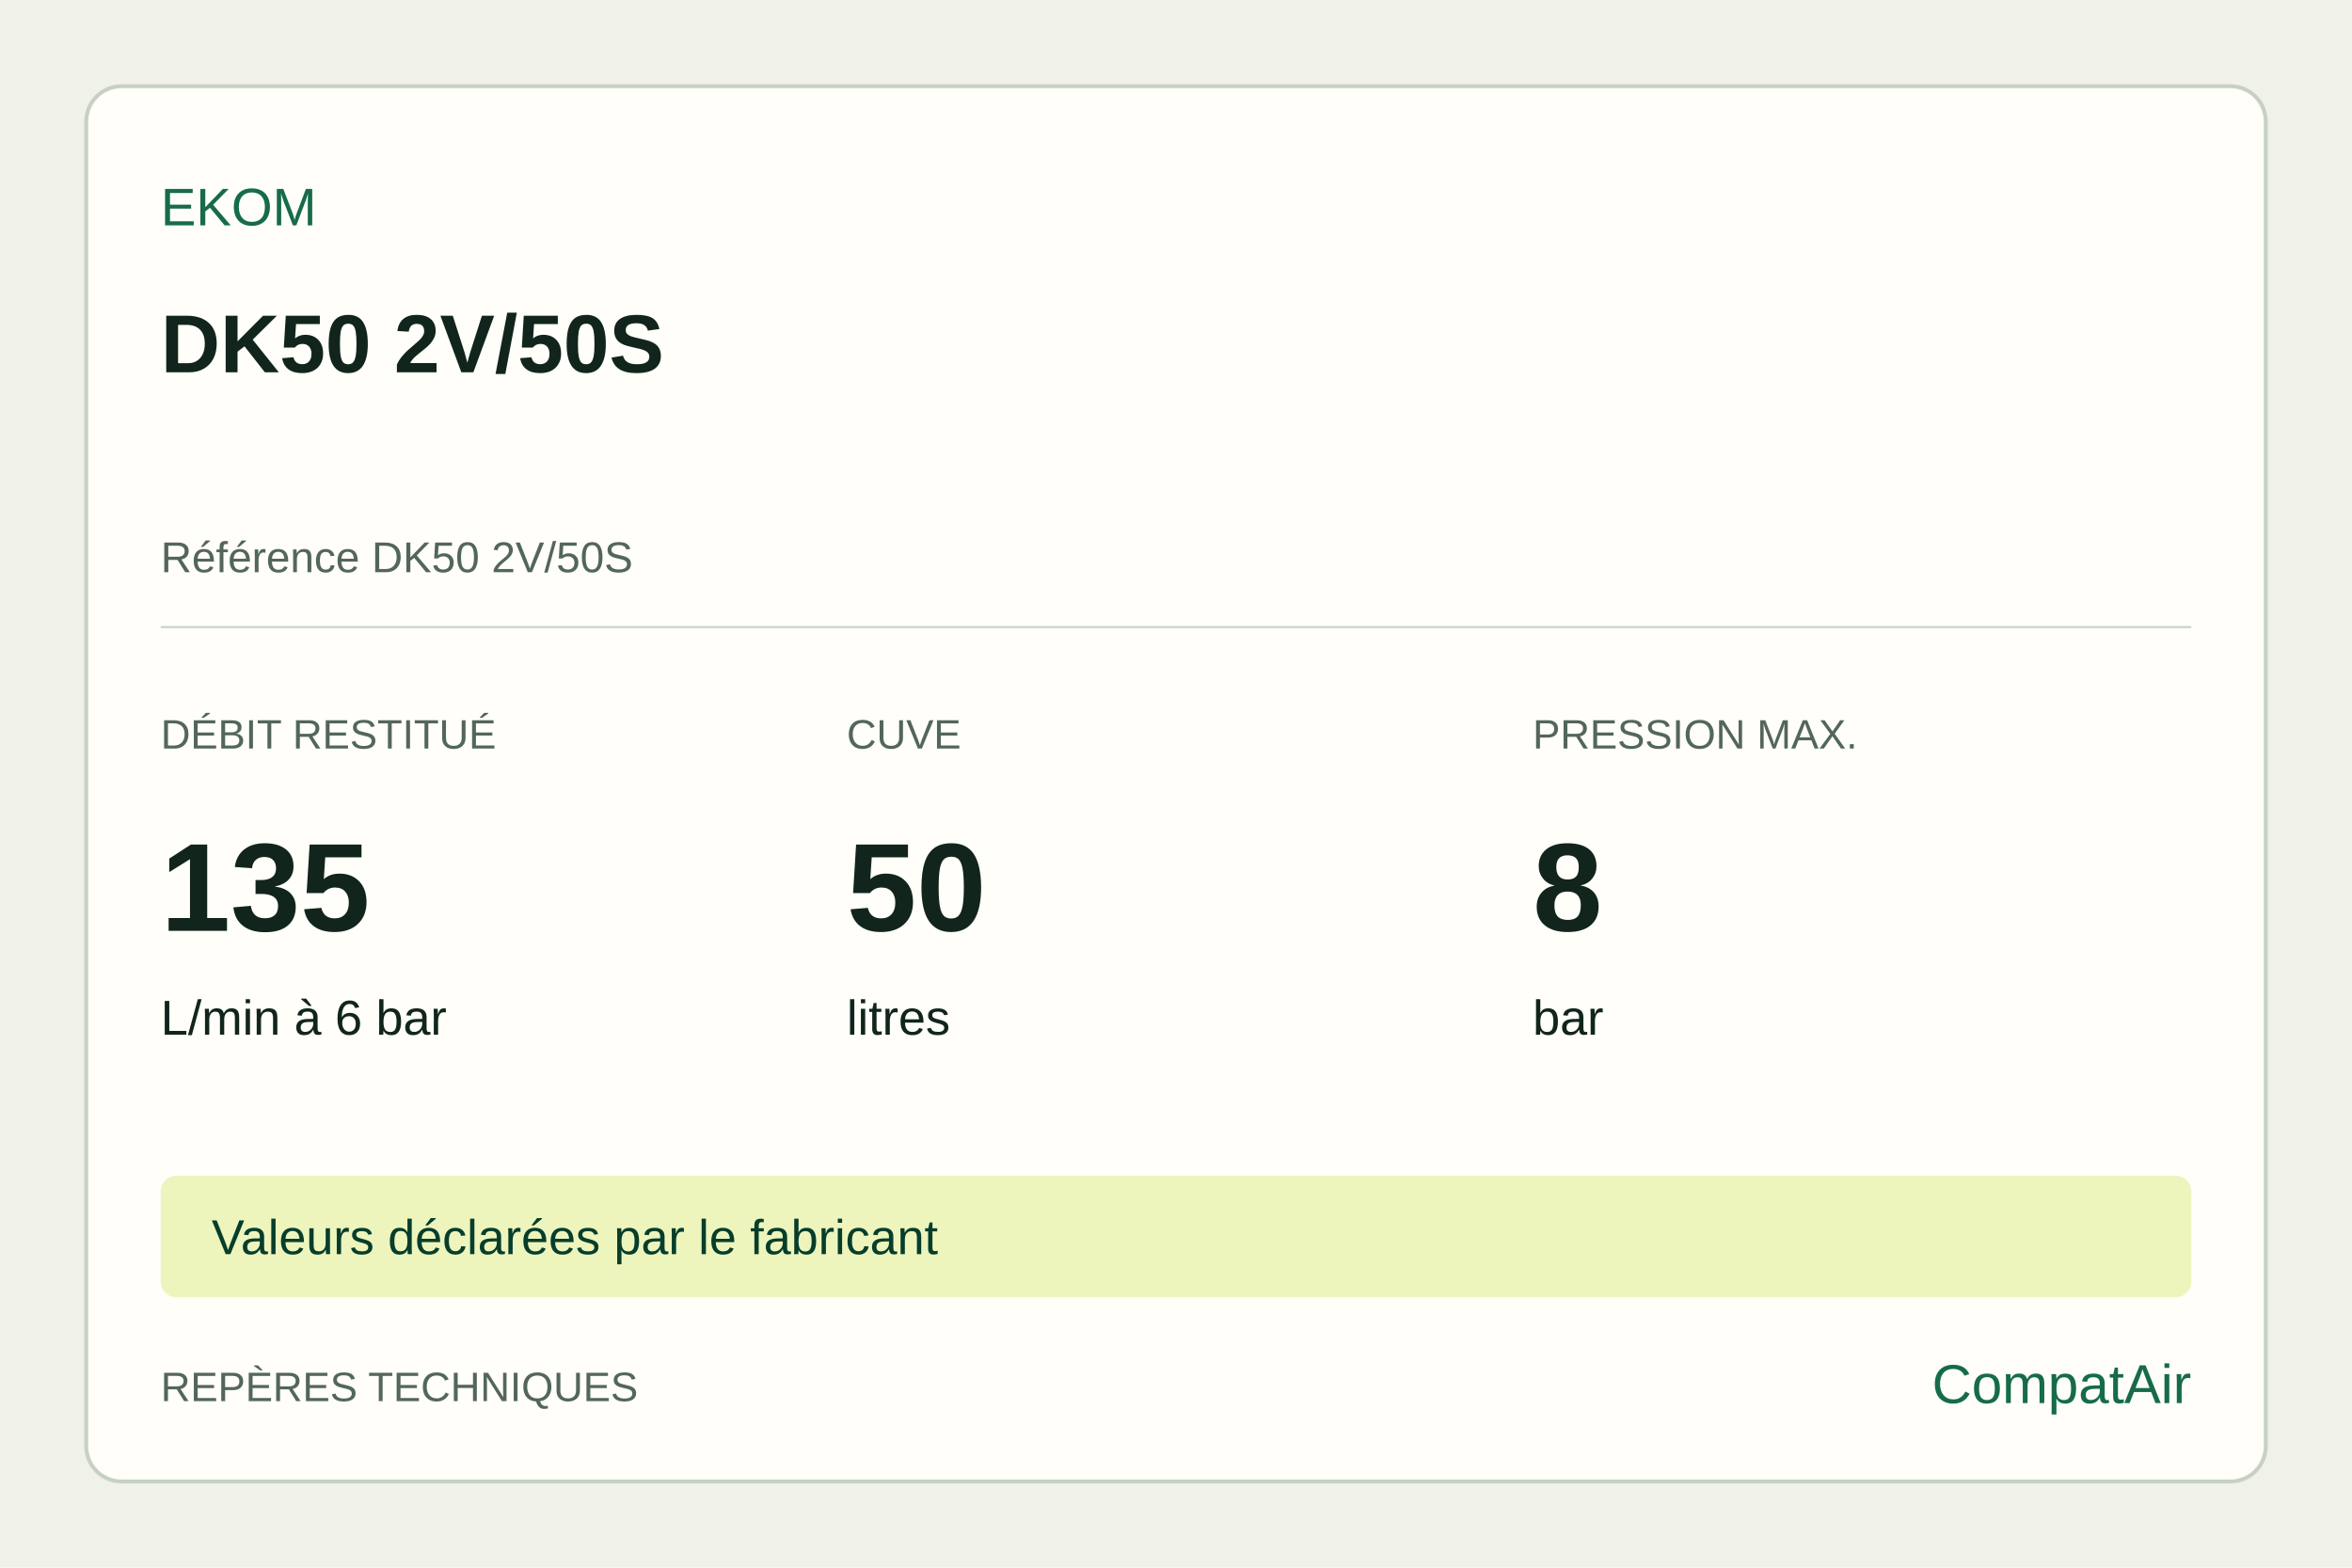
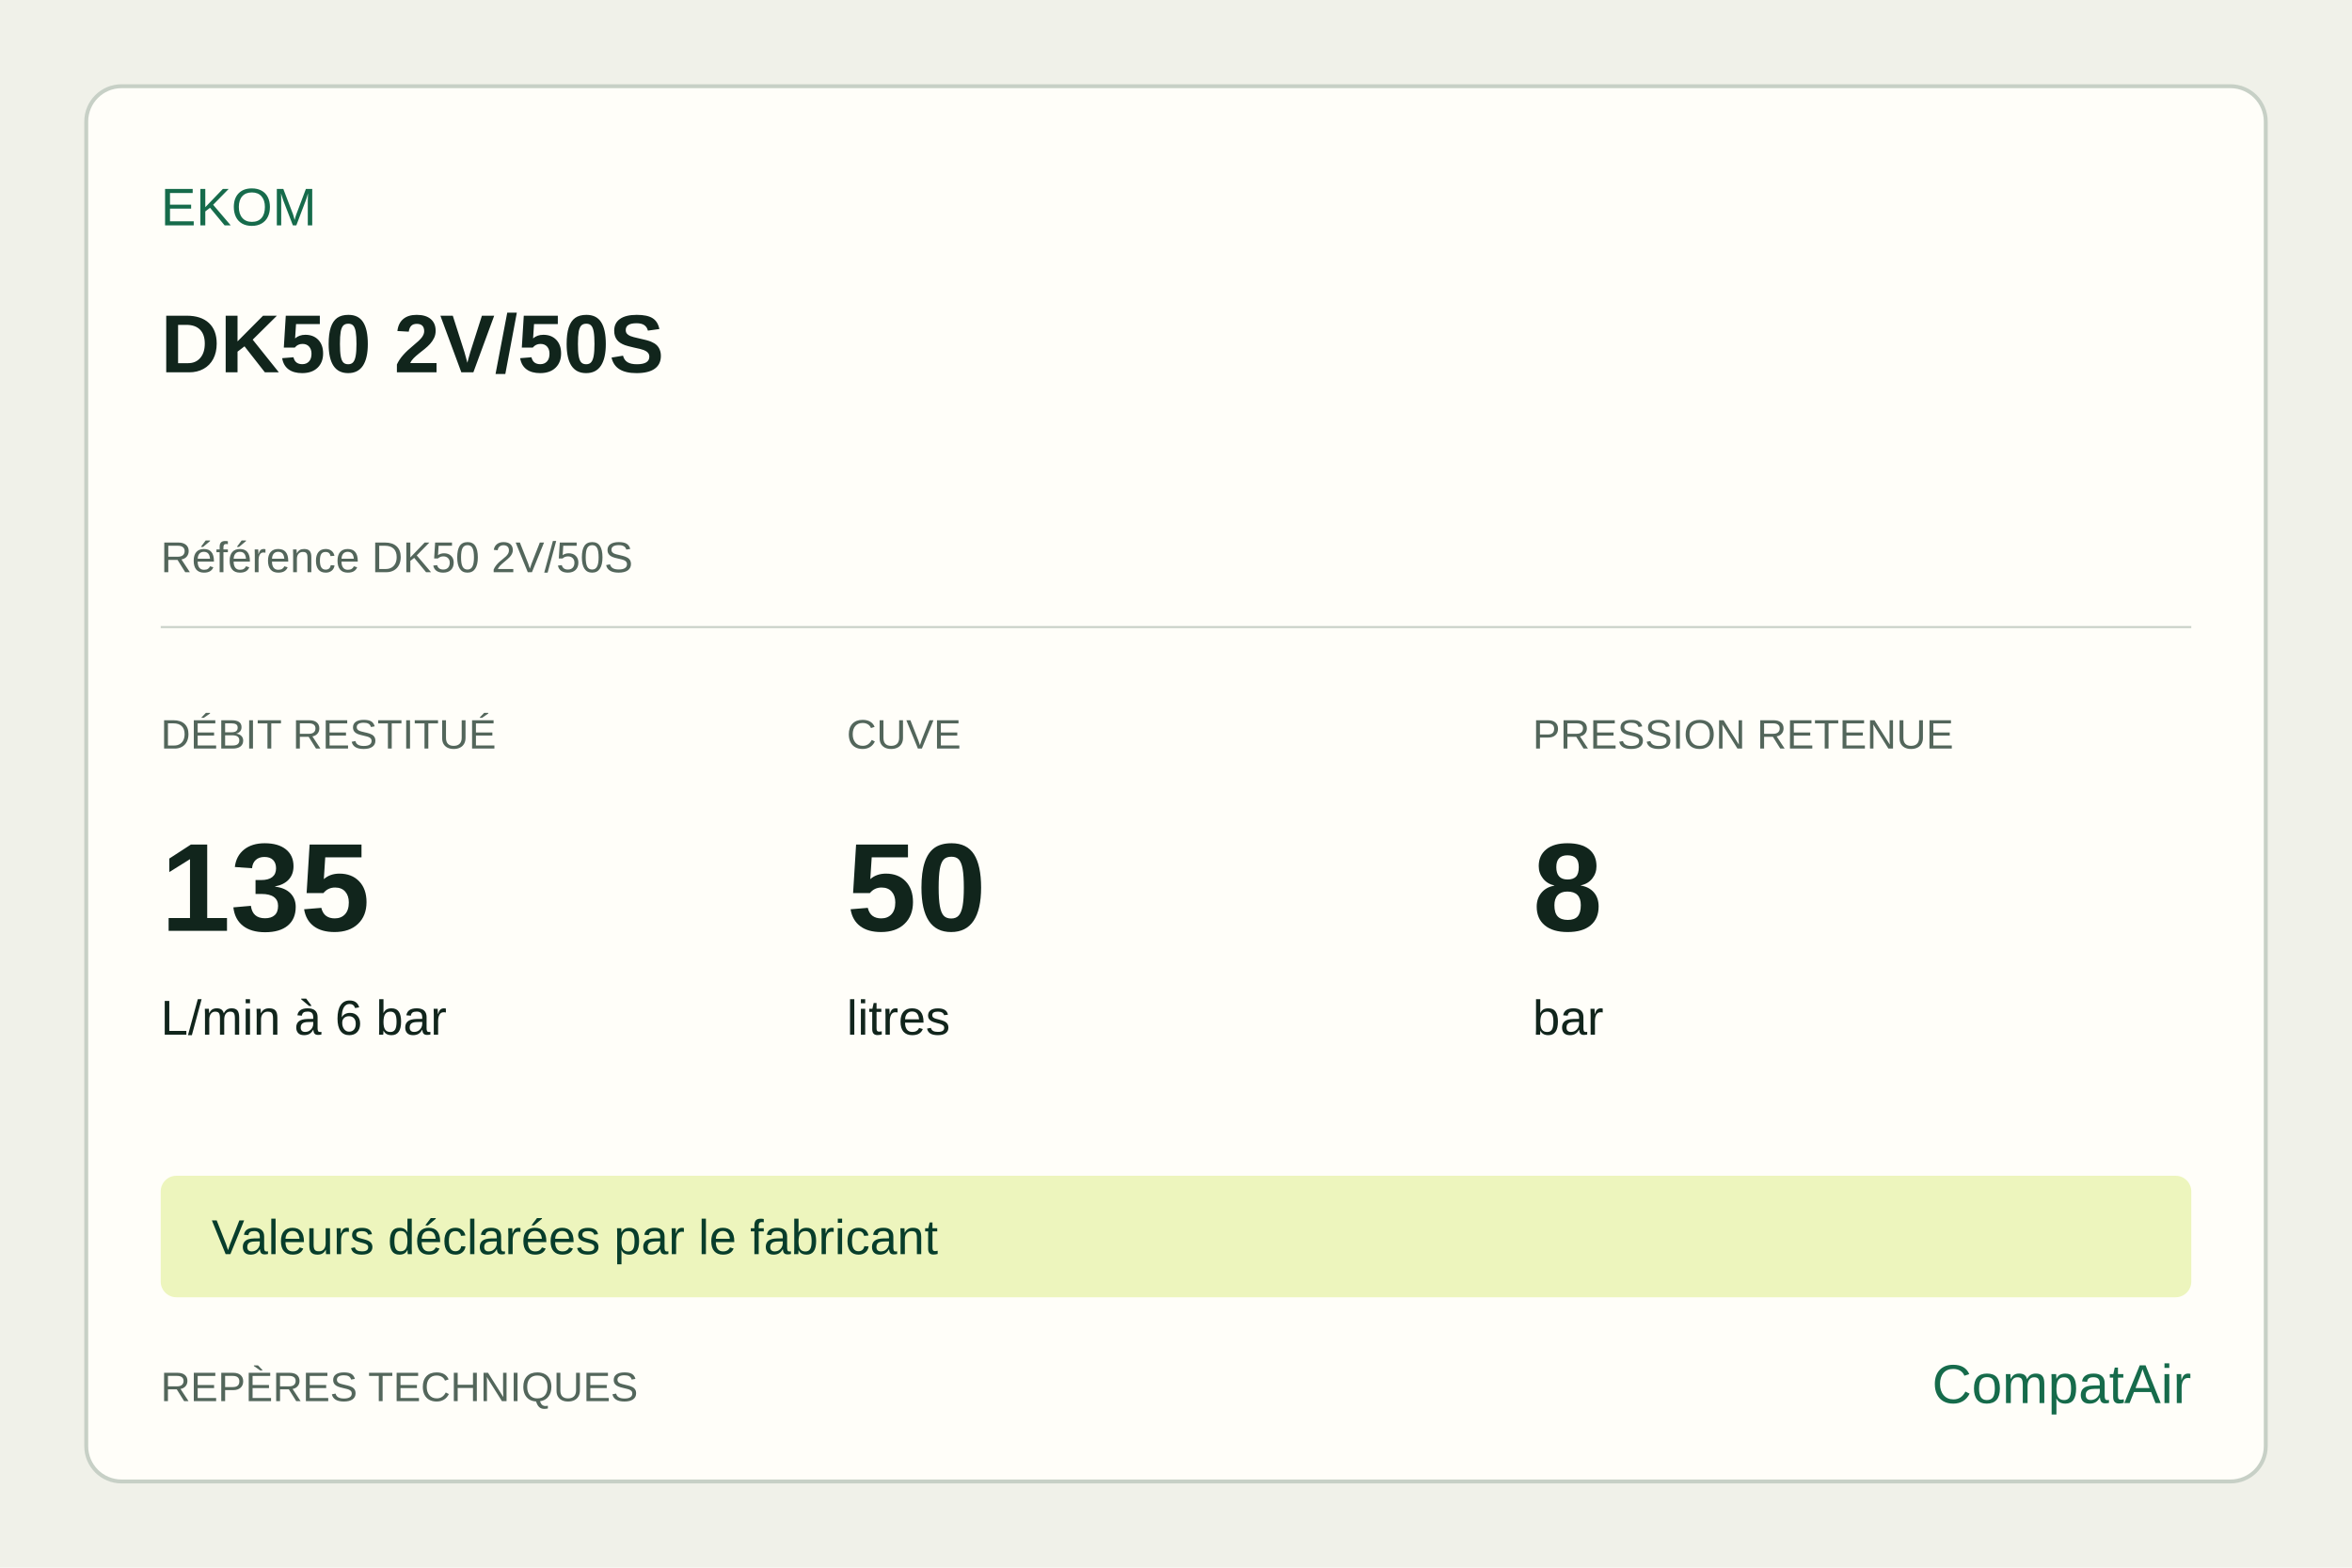
<svg xmlns="http://www.w3.org/2000/svg" width="1200" height="800" viewBox="0 0 1200 800">
  <rect width="1200" height="800" fill="#f0f1e9" />
  <rect x="44" y="44" width="1112" height="712" rx="18" fill="#fffef9" stroke="#c7d0c6" stroke-width="2" />
  <g font-family="Arial,sans-serif" fill="#11251c">
    <text x="82" y="115" font-size="27" fill="#166b4b">EKOM</text>
    <text x="82" y="190" font-size="42" font-weight="700">DK50 2V/50S</text>
    <text x="82" y="292" font-size="22" fill="#53665b">Référence DK50 2V/50S</text>
    <line x1="82" y1="320" x2="1118" y2="320" stroke="#c7d0c6" />
    <text x="82" y="382" font-size="21" fill="#53665b">DÉBIT RESTITUÉ</text>
    <text x="82" y="475" font-size="64" font-weight="700">135</text>
    <text x="82" y="528" font-size="25">L/min à 6 bar</text>
    <text x="432" y="382" font-size="21" fill="#53665b">CUVE</text>
    <text x="432" y="475" font-size="64" font-weight="700">50</text>
    <text x="432" y="528" font-size="25">litres</text>
-     <text x="782" y="382" font-size="21" fill="#53665b">PRESSION MAX.</text>
+     <text x="782" y="382" font-size="21" fill="#53665b">PRESSION RETENUE</text>
    <text x="782" y="475" font-size="64" font-weight="700">8</text>
    <text x="782" y="528" font-size="25">bar</text>
    <rect x="82" y="600" width="1036" height="62" rx="8" fill="#edf5bd" />
    <text x="108" y="640" font-size="25" fill="#073d2b">Valeurs déclarées par le fabricant</text>
    <text x="82" y="715" font-size="21" fill="#53665b">REPÈRES TECHNIQUES</text>
    <text x="1118" y="716" text-anchor="end" font-size="28" fill="#166b4b">CompatAir</text>
  </g>
</svg>
